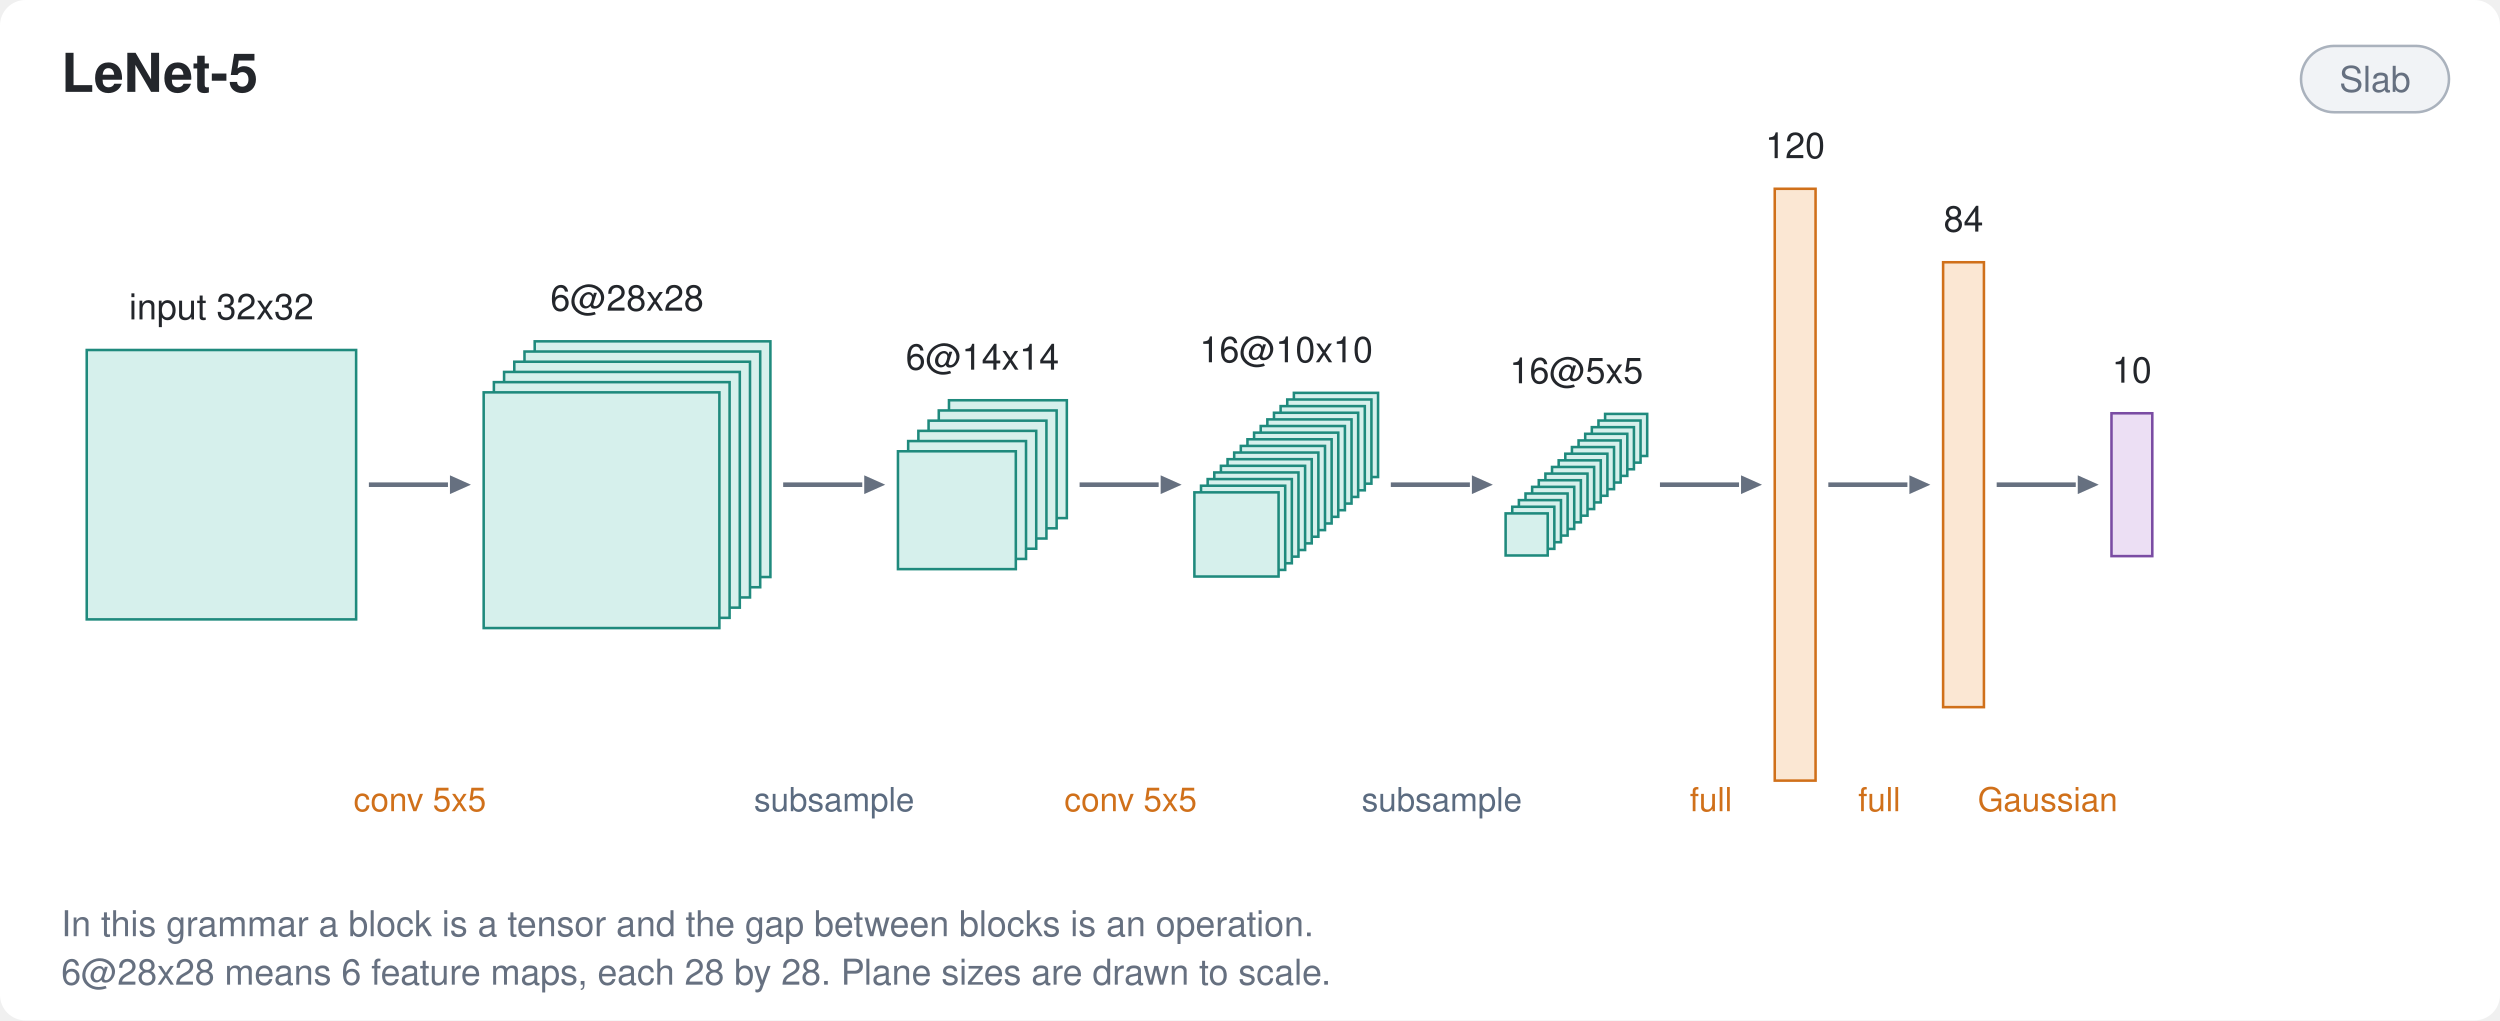
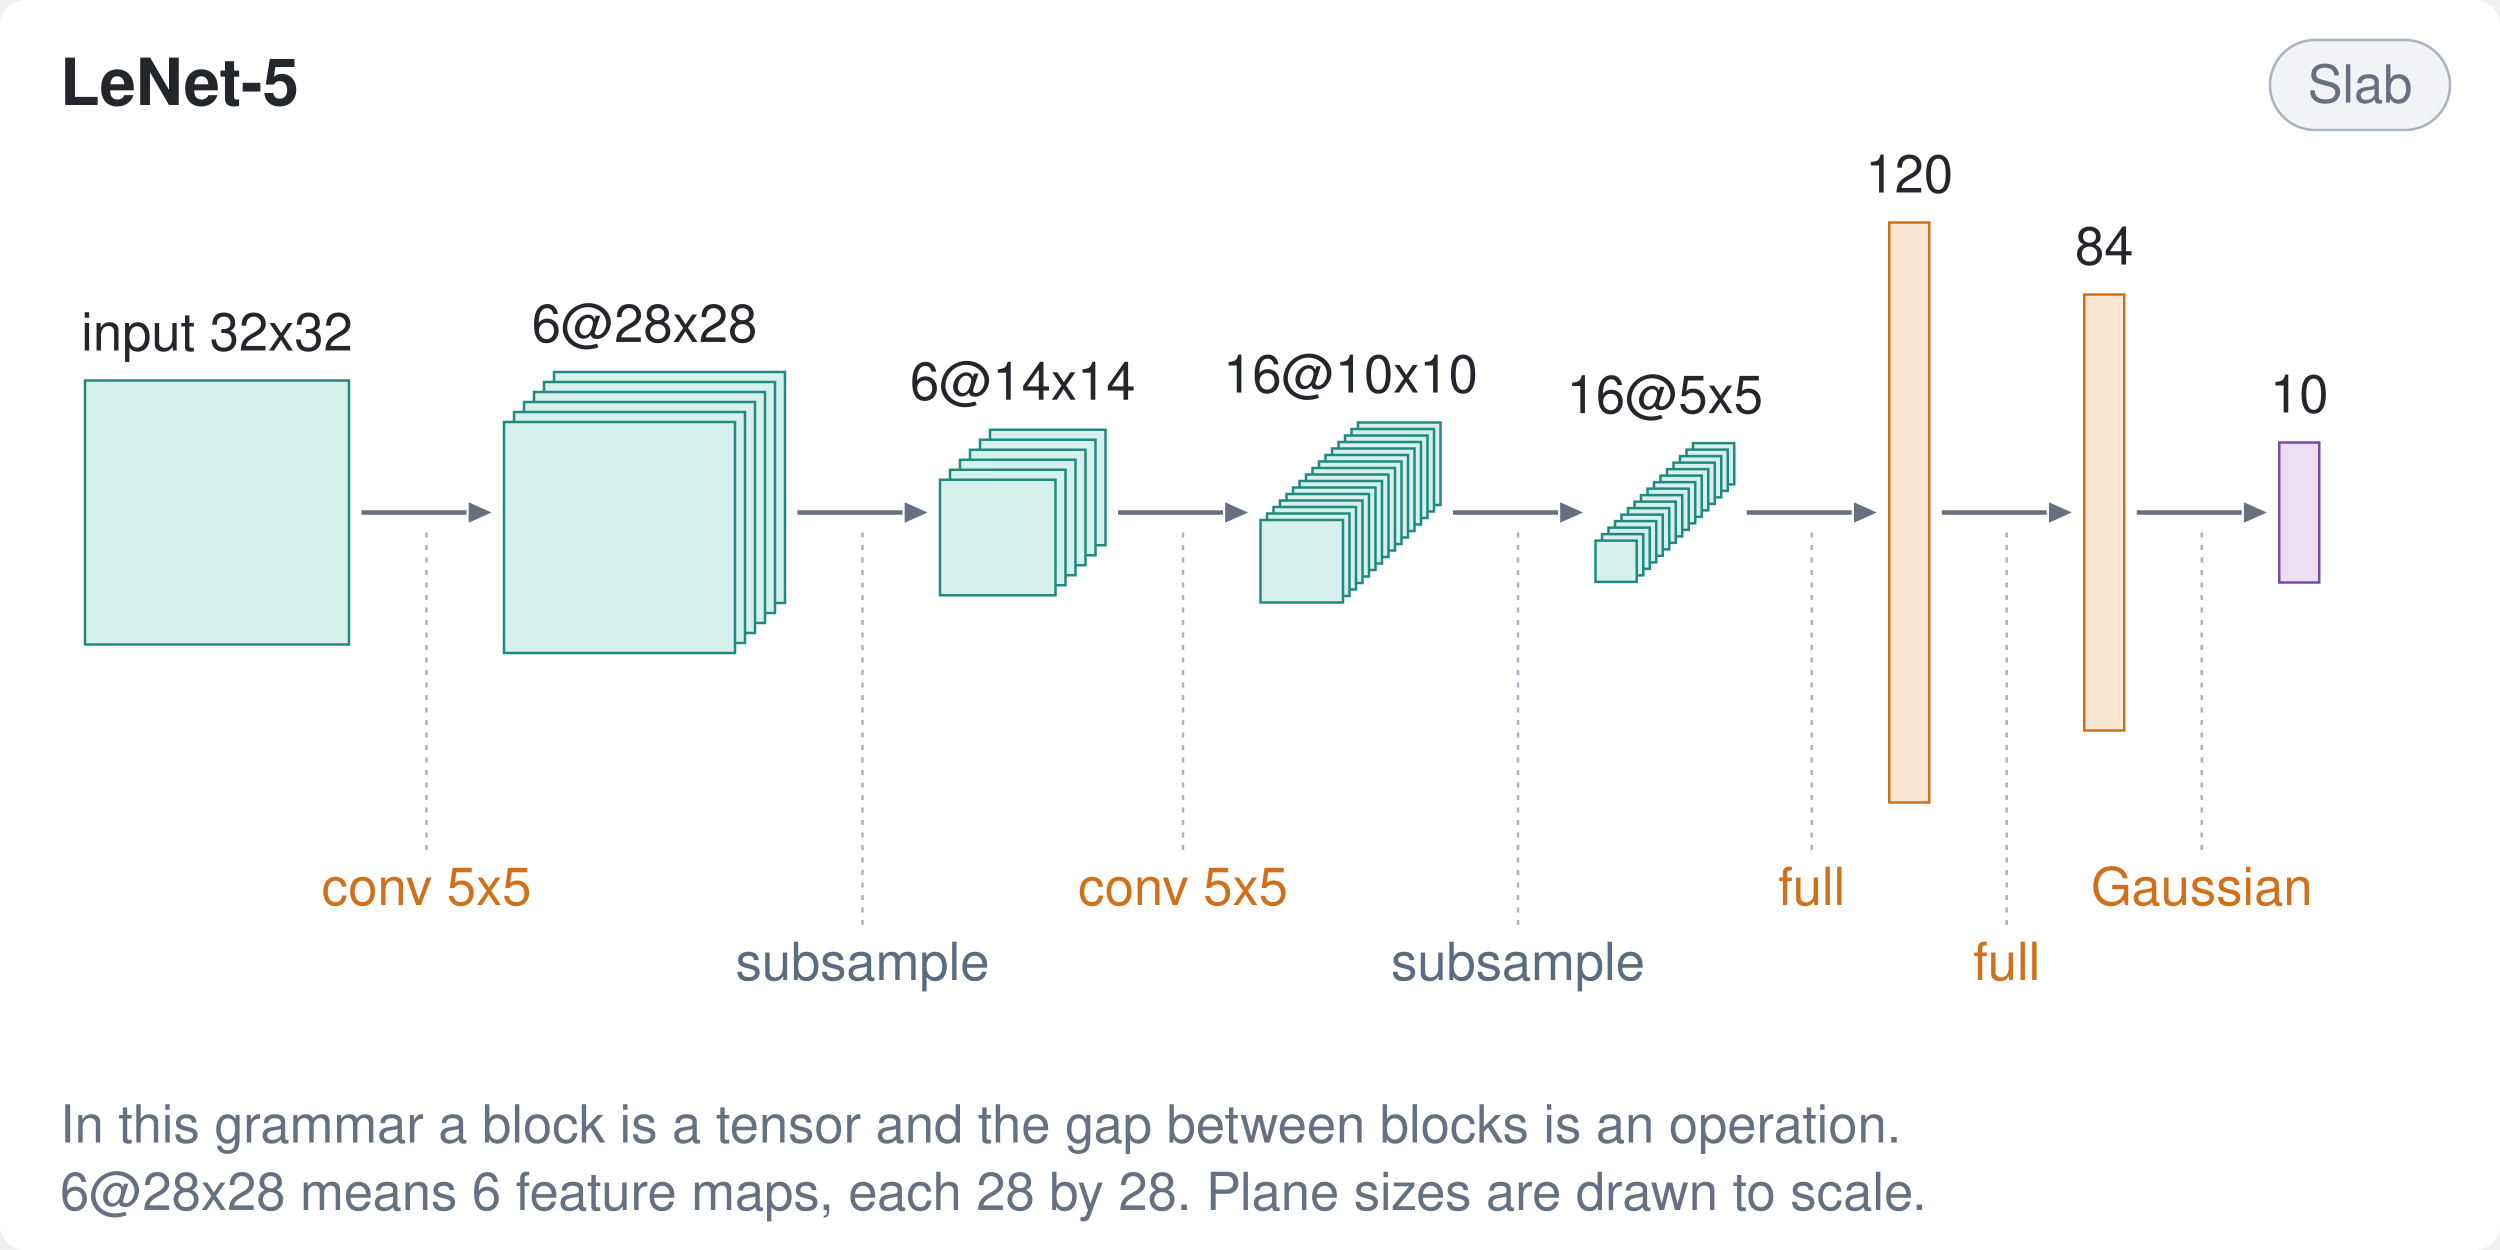
- <svg xmlns="http://www.w3.org/2000/svg" viewBox="0 0 980 400" width="980" height="400" font-family="Helvetica, Arial, sans-serif">
-   <rect width="980" height="400" rx="10" fill="#ffffff" />
-   <text x="24" y="36" font-size="21" font-weight="bold" fill="#23262b">LeNet-5</text>
-   <rect x="902" y="18" width="58" height="26" rx="13" fill="#f1f3f6" stroke="#aab2bd" />
-   <text x="931" y="36" font-size="14" fill="#667080" text-anchor="middle">Slab</text>
-   <rect x="34" y="137.2" width="105.6" height="105.6" fill="#d6f0ec" stroke="#1f8a7d" stroke-width="1" />
-   <text x="86.8" y="125.2" font-size="14" fill="#23262b" text-anchor="middle" font-weight="normal">input 32x32</text>
-   <rect x="209.6" y="133.8" width="92.4" height="92.4" fill="#d6f0ec" stroke="#1f8a7d" stroke-width="1" />
-   <rect x="205.6" y="137.8" width="92.4" height="92.4" fill="#d6f0ec" stroke="#1f8a7d" stroke-width="1" />
-   <rect x="201.6" y="141.8" width="92.4" height="92.4" fill="#d6f0ec" stroke="#1f8a7d" stroke-width="1" />
-   <rect x="197.6" y="145.8" width="92.4" height="92.4" fill="#d6f0ec" stroke="#1f8a7d" stroke-width="1" />
-   <rect x="193.6" y="149.8" width="92.4" height="92.4" fill="#d6f0ec" stroke="#1f8a7d" stroke-width="1" />
-   <rect x="189.6" y="153.8" width="92.4" height="92.4" fill="#d6f0ec" stroke="#1f8a7d" stroke-width="1" />
-   <text x="245.8" y="121.8" font-size="14" fill="#23262b" text-anchor="middle" font-weight="normal">6@28x28</text>
-   <rect x="372" y="156.9" width="46.2" height="46.2" fill="#d6f0ec" stroke="#1f8a7d" stroke-width="1" />
-   <rect x="368" y="160.9" width="46.2" height="46.2" fill="#d6f0ec" stroke="#1f8a7d" stroke-width="1" />
-   <rect x="364" y="164.9" width="46.2" height="46.2" fill="#d6f0ec" stroke="#1f8a7d" stroke-width="1" />
-   <rect x="360" y="168.9" width="46.2" height="46.2" fill="#d6f0ec" stroke="#1f8a7d" stroke-width="1" />
-   <rect x="356" y="172.9" width="46.2" height="46.2" fill="#d6f0ec" stroke="#1f8a7d" stroke-width="1" />
-   <rect x="352" y="176.9" width="46.2" height="46.2" fill="#d6f0ec" stroke="#1f8a7d" stroke-width="1" />
-   <text x="385.1" y="144.9" font-size="14" fill="#23262b" text-anchor="middle" font-weight="normal">6@14x14</text>
-   <rect x="507.2" y="154" width="33" height="33" fill="#d6f0ec" stroke="#1f8a7d" stroke-width="1" />
-   <rect x="504.6" y="156.6" width="33" height="33" fill="#d6f0ec" stroke="#1f8a7d" stroke-width="1" />
-   <rect x="502" y="159.2" width="33" height="33" fill="#d6f0ec" stroke="#1f8a7d" stroke-width="1" />
-   <rect x="499.4" y="161.8" width="33" height="33" fill="#d6f0ec" stroke="#1f8a7d" stroke-width="1" />
-   <rect x="496.8" y="164.4" width="33" height="33" fill="#d6f0ec" stroke="#1f8a7d" stroke-width="1" />
-   <rect x="494.2" y="167" width="33" height="33" fill="#d6f0ec" stroke="#1f8a7d" stroke-width="1" />
-   <rect x="491.6" y="169.6" width="33" height="33" fill="#d6f0ec" stroke="#1f8a7d" stroke-width="1" />
-   <rect x="489" y="172.2" width="33" height="33" fill="#d6f0ec" stroke="#1f8a7d" stroke-width="1" />
-   <rect x="486.4" y="174.8" width="33" height="33" fill="#d6f0ec" stroke="#1f8a7d" stroke-width="1" />
-   <rect x="483.8" y="177.4" width="33" height="33" fill="#d6f0ec" stroke="#1f8a7d" stroke-width="1" />
-   <rect x="481.2" y="180" width="33" height="33" fill="#d6f0ec" stroke="#1f8a7d" stroke-width="1" />
-   <rect x="478.6" y="182.6" width="33" height="33" fill="#d6f0ec" stroke="#1f8a7d" stroke-width="1" />
-   <rect x="476" y="185.2" width="33" height="33" fill="#d6f0ec" stroke="#1f8a7d" stroke-width="1" />
-   <rect x="473.4" y="187.8" width="33" height="33" fill="#d6f0ec" stroke="#1f8a7d" stroke-width="1" />
-   <rect x="470.8" y="190.4" width="33" height="33" fill="#d6f0ec" stroke="#1f8a7d" stroke-width="1" />
-   <rect x="468.2" y="193" width="33" height="33" fill="#d6f0ec" stroke="#1f8a7d" stroke-width="1" />
-   <text x="504.2" y="142" font-size="14" fill="#23262b" text-anchor="middle" font-weight="normal">16@10x10</text>
-   <rect x="629.2" y="162.25" width="16.5" height="16.5" fill="#d6f0ec" stroke="#1f8a7d" stroke-width="1" />
-   <rect x="626.6" y="164.85" width="16.5" height="16.5" fill="#d6f0ec" stroke="#1f8a7d" stroke-width="1" />
-   <rect x="624" y="167.45" width="16.5" height="16.5" fill="#d6f0ec" stroke="#1f8a7d" stroke-width="1" />
-   <rect x="621.4" y="170.05" width="16.5" height="16.5" fill="#d6f0ec" stroke="#1f8a7d" stroke-width="1" />
-   <rect x="618.8" y="172.65" width="16.5" height="16.5" fill="#d6f0ec" stroke="#1f8a7d" stroke-width="1" />
-   <rect x="616.2" y="175.25" width="16.5" height="16.5" fill="#d6f0ec" stroke="#1f8a7d" stroke-width="1" />
-   <rect x="613.6" y="177.85" width="16.5" height="16.5" fill="#d6f0ec" stroke="#1f8a7d" stroke-width="1" />
-   <rect x="611" y="180.45" width="16.5" height="16.5" fill="#d6f0ec" stroke="#1f8a7d" stroke-width="1" />
-   <rect x="608.4" y="183.05" width="16.5" height="16.5" fill="#d6f0ec" stroke="#1f8a7d" stroke-width="1" />
-   <rect x="605.8" y="185.65" width="16.5" height="16.5" fill="#d6f0ec" stroke="#1f8a7d" stroke-width="1" />
-   <rect x="603.2" y="188.25" width="16.5" height="16.5" fill="#d6f0ec" stroke="#1f8a7d" stroke-width="1" />
-   <rect x="600.6" y="190.85" width="16.5" height="16.5" fill="#d6f0ec" stroke="#1f8a7d" stroke-width="1" />
-   <rect x="598" y="193.45" width="16.5" height="16.5" fill="#d6f0ec" stroke="#1f8a7d" stroke-width="1" />
-   <rect x="595.4" y="196.05" width="16.5" height="16.5" fill="#d6f0ec" stroke="#1f8a7d" stroke-width="1" />
-   <rect x="592.8" y="198.65" width="16.5" height="16.5" fill="#d6f0ec" stroke="#1f8a7d" stroke-width="1" />
-   <rect x="590.2" y="201.25" width="16.5" height="16.5" fill="#d6f0ec" stroke="#1f8a7d" stroke-width="1" />
-   <text x="617.95" y="150.25" font-size="14" fill="#23262b" text-anchor="middle" font-weight="normal">16@5x5</text>
-   <rect x="695.7" y="74" width="16" height="232" fill="#fbe7d3" stroke="#d0701a" stroke-width="1" />
-   <text x="703.7" y="62" font-size="14" fill="#23262b" text-anchor="middle" font-weight="normal">120</text>
-   <rect x="761.7" y="102.8" width="16" height="174.4" fill="#fbe7d3" stroke="#d0701a" stroke-width="1" />
-   <text x="769.7" y="90.8" font-size="14" fill="#23262b" text-anchor="middle" font-weight="normal">84</text>
-   <rect x="827.7" y="162" width="16" height="56" fill="#ecdff4" stroke="#7a4ca3" stroke-width="1" />
-   <text x="835.7" y="150" font-size="14" fill="#23262b" text-anchor="middle" font-weight="normal">10</text>
-   <line x1="144.6" y1="190" x2="175.6" y2="190" stroke="#667080" stroke-width="1.8" />
-   <polygon points="184.6,190 176.382,186.33 176.382,193.67" fill="#667080" />
-   <text x="164.6" y="318" font-size="13" fill="#d0701a" text-anchor="middle" font-weight="normal">conv 5x5</text>
-   <line x1="307" y1="190" x2="338" y2="190" stroke="#667080" stroke-width="1.8" />
-   <polygon points="347,190 338.782,186.33 338.782,193.67" fill="#667080" />
-   <text x="327" y="318" font-size="13" fill="#5b6b80" text-anchor="middle" font-weight="normal">subsample</text>
-   <line x1="423.2" y1="190" x2="454.2" y2="190" stroke="#667080" stroke-width="1.8" />
-   <polygon points="463.2,190 454.982,186.33 454.982,193.67" fill="#667080" />
-   <text x="443.2" y="318" font-size="13" fill="#d0701a" text-anchor="middle" font-weight="normal">conv 5x5</text>
-   <line x1="545.2" y1="190" x2="576.2" y2="190" stroke="#667080" stroke-width="1.8" />
-   <polygon points="585.2,190 576.982,186.33 576.982,193.67" fill="#667080" />
-   <text x="565.2" y="318" font-size="13" fill="#5b6b80" text-anchor="middle" font-weight="normal">subsample</text>
-   <line x1="650.7" y1="190" x2="681.7" y2="190" stroke="#667080" stroke-width="1.8" />
-   <polygon points="690.7,190 682.482,186.33 682.482,193.67" fill="#667080" />
-   <text x="670.7" y="318" font-size="13" fill="#d0701a" text-anchor="middle" font-weight="normal">full</text>
-   <line x1="716.7" y1="190" x2="747.7" y2="190" stroke="#667080" stroke-width="1.8" />
-   <polygon points="756.7,190 748.482,186.33 748.482,193.67" fill="#667080" />
-   <text x="736.7" y="318" font-size="13" fill="#d0701a" text-anchor="middle" font-weight="normal">full</text>
-   <line x1="782.7" y1="190" x2="813.7" y2="190" stroke="#667080" stroke-width="1.8" />
-   <polygon points="822.7,190 814.482,186.33 814.482,193.67" fill="#667080" />
-   <text x="802.7" y="318" font-size="13" fill="#d0701a" text-anchor="middle" font-weight="normal">Gaussian</text>
-   <text x="24" y="367" font-size="14" fill="#667080">In this grammar a block is a tensor and the gap between blocks is an operation.</text>
-   <text x="24" y="386" font-size="14" fill="#667080">6@28x28 means 6 feature maps, each 28 by 28. Plane sizes are drawn to scale.</text>
+ <svg xmlns="http://www.w3.org/2000/svg" viewBox="0 0 1000 500" width="1000" height="500" font-family="Helvetica, Arial, sans-serif">
+   <rect width="1000" height="500" rx="10" fill="#ffffff" />
+   <text x="24" y="42" font-size="26" font-weight="bold" fill="#23262b">LeNet-5</text>
+   <rect x="908" y="16" width="72" height="36" rx="18" fill="#f1f3f6" stroke="#aab2bd" />
+   <text x="944" y="41" font-size="21" fill="#667080" text-anchor="middle">Slab</text>
+   <rect x="34" y="152.2" width="105.6" height="105.6" fill="#d6f0ec" stroke="#1f8a7d" stroke-width="1" />
+   <text x="86.8" y="140.2" font-size="21" fill="#23262b" text-anchor="middle" font-weight="normal">input 32x32</text>
+   <rect x="221.6" y="148.8" width="92.4" height="92.4" fill="#d6f0ec" stroke="#1f8a7d" stroke-width="1" />
+   <rect x="217.6" y="152.8" width="92.4" height="92.4" fill="#d6f0ec" stroke="#1f8a7d" stroke-width="1" />
+   <rect x="213.6" y="156.8" width="92.4" height="92.4" fill="#d6f0ec" stroke="#1f8a7d" stroke-width="1" />
+   <rect x="209.6" y="160.8" width="92.4" height="92.4" fill="#d6f0ec" stroke="#1f8a7d" stroke-width="1" />
+   <rect x="205.6" y="164.8" width="92.4" height="92.4" fill="#d6f0ec" stroke="#1f8a7d" stroke-width="1" />
+   <rect x="201.6" y="168.8" width="92.4" height="92.4" fill="#d6f0ec" stroke="#1f8a7d" stroke-width="1" />
+   <text x="257.8" y="136.8" font-size="21" fill="#23262b" text-anchor="middle" font-weight="normal">6@28x28</text>
+   <rect x="396" y="171.9" width="46.2" height="46.2" fill="#d6f0ec" stroke="#1f8a7d" stroke-width="1" />
+   <rect x="392" y="175.9" width="46.2" height="46.2" fill="#d6f0ec" stroke="#1f8a7d" stroke-width="1" />
+   <rect x="388" y="179.9" width="46.2" height="46.2" fill="#d6f0ec" stroke="#1f8a7d" stroke-width="1" />
+   <rect x="384" y="183.9" width="46.2" height="46.2" fill="#d6f0ec" stroke="#1f8a7d" stroke-width="1" />
+   <rect x="380" y="187.9" width="46.2" height="46.2" fill="#d6f0ec" stroke="#1f8a7d" stroke-width="1" />
+   <rect x="376" y="191.9" width="46.2" height="46.2" fill="#d6f0ec" stroke="#1f8a7d" stroke-width="1" />
+   <text x="409.1" y="159.9" font-size="21" fill="#23262b" text-anchor="middle" font-weight="normal">6@14x14</text>
+   <rect x="543.2" y="169" width="33" height="33" fill="#d6f0ec" stroke="#1f8a7d" stroke-width="1" />
+   <rect x="540.6" y="171.6" width="33" height="33" fill="#d6f0ec" stroke="#1f8a7d" stroke-width="1" />
+   <rect x="538" y="174.2" width="33" height="33" fill="#d6f0ec" stroke="#1f8a7d" stroke-width="1" />
+   <rect x="535.4" y="176.8" width="33" height="33" fill="#d6f0ec" stroke="#1f8a7d" stroke-width="1" />
+   <rect x="532.8" y="179.4" width="33" height="33" fill="#d6f0ec" stroke="#1f8a7d" stroke-width="1" />
+   <rect x="530.2" y="182" width="33" height="33" fill="#d6f0ec" stroke="#1f8a7d" stroke-width="1" />
+   <rect x="527.6" y="184.6" width="33" height="33" fill="#d6f0ec" stroke="#1f8a7d" stroke-width="1" />
+   <rect x="525" y="187.2" width="33" height="33" fill="#d6f0ec" stroke="#1f8a7d" stroke-width="1" />
+   <rect x="522.4" y="189.8" width="33" height="33" fill="#d6f0ec" stroke="#1f8a7d" stroke-width="1" />
+   <rect x="519.8" y="192.4" width="33" height="33" fill="#d6f0ec" stroke="#1f8a7d" stroke-width="1" />
+   <rect x="517.2" y="195" width="33" height="33" fill="#d6f0ec" stroke="#1f8a7d" stroke-width="1" />
+   <rect x="514.6" y="197.6" width="33" height="33" fill="#d6f0ec" stroke="#1f8a7d" stroke-width="1" />
+   <rect x="512" y="200.2" width="33" height="33" fill="#d6f0ec" stroke="#1f8a7d" stroke-width="1" />
+   <rect x="509.4" y="202.8" width="33" height="33" fill="#d6f0ec" stroke="#1f8a7d" stroke-width="1" />
+   <rect x="506.8" y="205.4" width="33" height="33" fill="#d6f0ec" stroke="#1f8a7d" stroke-width="1" />
+   <rect x="504.2" y="208" width="33" height="33" fill="#d6f0ec" stroke="#1f8a7d" stroke-width="1" />
+   <text x="540.2" y="157" font-size="21" fill="#23262b" text-anchor="middle" font-weight="normal">16@10x10</text>
+   <rect x="677.2" y="177.25" width="16.5" height="16.5" fill="#d6f0ec" stroke="#1f8a7d" stroke-width="1" />
+   <rect x="674.6" y="179.85" width="16.5" height="16.5" fill="#d6f0ec" stroke="#1f8a7d" stroke-width="1" />
+   <rect x="672" y="182.45" width="16.5" height="16.5" fill="#d6f0ec" stroke="#1f8a7d" stroke-width="1" />
+   <rect x="669.4" y="185.05" width="16.5" height="16.5" fill="#d6f0ec" stroke="#1f8a7d" stroke-width="1" />
+   <rect x="666.8" y="187.65" width="16.5" height="16.5" fill="#d6f0ec" stroke="#1f8a7d" stroke-width="1" />
+   <rect x="664.2" y="190.25" width="16.5" height="16.5" fill="#d6f0ec" stroke="#1f8a7d" stroke-width="1" />
+   <rect x="661.6" y="192.85" width="16.5" height="16.5" fill="#d6f0ec" stroke="#1f8a7d" stroke-width="1" />
+   <rect x="659" y="195.45" width="16.5" height="16.5" fill="#d6f0ec" stroke="#1f8a7d" stroke-width="1" />
+   <rect x="656.4" y="198.05" width="16.5" height="16.5" fill="#d6f0ec" stroke="#1f8a7d" stroke-width="1" />
+   <rect x="653.8" y="200.65" width="16.5" height="16.5" fill="#d6f0ec" stroke="#1f8a7d" stroke-width="1" />
+   <rect x="651.2" y="203.25" width="16.5" height="16.5" fill="#d6f0ec" stroke="#1f8a7d" stroke-width="1" />
+   <rect x="648.6" y="205.85" width="16.5" height="16.5" fill="#d6f0ec" stroke="#1f8a7d" stroke-width="1" />
+   <rect x="646" y="208.45" width="16.5" height="16.5" fill="#d6f0ec" stroke="#1f8a7d" stroke-width="1" />
+   <rect x="643.4" y="211.05" width="16.5" height="16.5" fill="#d6f0ec" stroke="#1f8a7d" stroke-width="1" />
+   <rect x="640.8" y="213.65" width="16.5" height="16.5" fill="#d6f0ec" stroke="#1f8a7d" stroke-width="1" />
+   <rect x="638.2" y="216.25" width="16.5" height="16.5" fill="#d6f0ec" stroke="#1f8a7d" stroke-width="1" />
+   <text x="665.95" y="165.25" font-size="21" fill="#23262b" text-anchor="middle" font-weight="normal">16@5x5</text>
+   <rect x="755.7" y="89" width="16" height="232" fill="#fbe7d3" stroke="#d0701a" stroke-width="1" />
+   <text x="763.7" y="77" font-size="21" fill="#23262b" text-anchor="middle" font-weight="normal">120</text>
+   <rect x="833.7" y="117.8" width="16" height="174.4" fill="#fbe7d3" stroke="#d0701a" stroke-width="1" />
+   <text x="841.7" y="105.8" font-size="21" fill="#23262b" text-anchor="middle" font-weight="normal">84</text>
+   <rect x="911.7" y="177" width="16" height="56" fill="#ecdff4" stroke="#7a4ca3" stroke-width="1" />
+   <text x="919.7" y="165" font-size="21" fill="#23262b" text-anchor="middle" font-weight="normal">10</text>
+   <line x1="144.6" y1="205" x2="186.6" y2="205" stroke="#667080" stroke-width="1.8" />
+   <polygon points="196.6,205 187.469,200.922 187.469,209.078" fill="#667080" />
+   <line x1="170.6" y1="213" x2="170.6" y2="342" stroke="#aab2bd" stroke-width="1" stroke-dasharray="2 3" />
+   <text x="170.6" y="362" font-size="21" fill="#d0701a" text-anchor="middle" font-weight="normal">conv 5x5</text>
+   <line x1="319" y1="205" x2="361" y2="205" stroke="#667080" stroke-width="1.8" />
+   <polygon points="371,205 361.869,200.922 361.869,209.078" fill="#667080" />
+   <line x1="345" y1="213" x2="345" y2="372" stroke="#aab2bd" stroke-width="1" stroke-dasharray="2 3" />
+   <text x="345" y="392" font-size="21" fill="#5b6b80" text-anchor="middle" font-weight="normal">subsample</text>
+   <line x1="447.2" y1="205" x2="489.2" y2="205" stroke="#667080" stroke-width="1.8" />
+   <polygon points="499.2,205 490.069,200.922 490.069,209.078" fill="#667080" />
+   <line x1="473.2" y1="213" x2="473.2" y2="342" stroke="#aab2bd" stroke-width="1" stroke-dasharray="2 3" />
+   <text x="473.2" y="362" font-size="21" fill="#d0701a" text-anchor="middle" font-weight="normal">conv 5x5</text>
+   <line x1="581.2" y1="205" x2="623.2" y2="205" stroke="#667080" stroke-width="1.8" />
+   <polygon points="633.2,205 624.069,200.922 624.069,209.078" fill="#667080" />
+   <line x1="607.2" y1="213" x2="607.2" y2="372" stroke="#aab2bd" stroke-width="1" stroke-dasharray="2 3" />
+   <text x="607.2" y="392" font-size="21" fill="#5b6b80" text-anchor="middle" font-weight="normal">subsample</text>
+   <line x1="698.7" y1="205" x2="740.7" y2="205" stroke="#667080" stroke-width="1.8" />
+   <polygon points="750.7,205 741.569,200.922 741.569,209.078" fill="#667080" />
+   <line x1="724.7" y1="213" x2="724.7" y2="342" stroke="#aab2bd" stroke-width="1" stroke-dasharray="2 3" />
+   <text x="724.7" y="362" font-size="21" fill="#d0701a" text-anchor="middle" font-weight="normal">full</text>
+   <line x1="776.7" y1="205" x2="818.7" y2="205" stroke="#667080" stroke-width="1.8" />
+   <polygon points="828.7,205 819.569,200.922 819.569,209.078" fill="#667080" />
+   <line x1="802.7" y1="213" x2="802.7" y2="372" stroke="#aab2bd" stroke-width="1" stroke-dasharray="2 3" />
+   <text x="802.7" y="392" font-size="21" fill="#d0701a" text-anchor="middle" font-weight="normal">full</text>
+   <line x1="854.7" y1="205" x2="896.7" y2="205" stroke="#667080" stroke-width="1.8" />
+   <polygon points="906.7,205 897.569,200.922 897.569,209.078" fill="#667080" />
+   <line x1="880.7" y1="213" x2="880.7" y2="342" stroke="#aab2bd" stroke-width="1" stroke-dasharray="2 3" />
+   <text x="880.7" y="362" font-size="21" fill="#d0701a" text-anchor="middle" font-weight="normal">Gaussian</text>
+   <text x="24" y="457" font-size="21" fill="#667080">In this grammar a block is a tensor and the gap between blocks is an operation.</text>
+   <text x="24" y="484" font-size="21" fill="#667080">6@28x28 means 6 feature maps, each 28 by 28. Plane sizes are drawn to scale.</text>
</svg>
